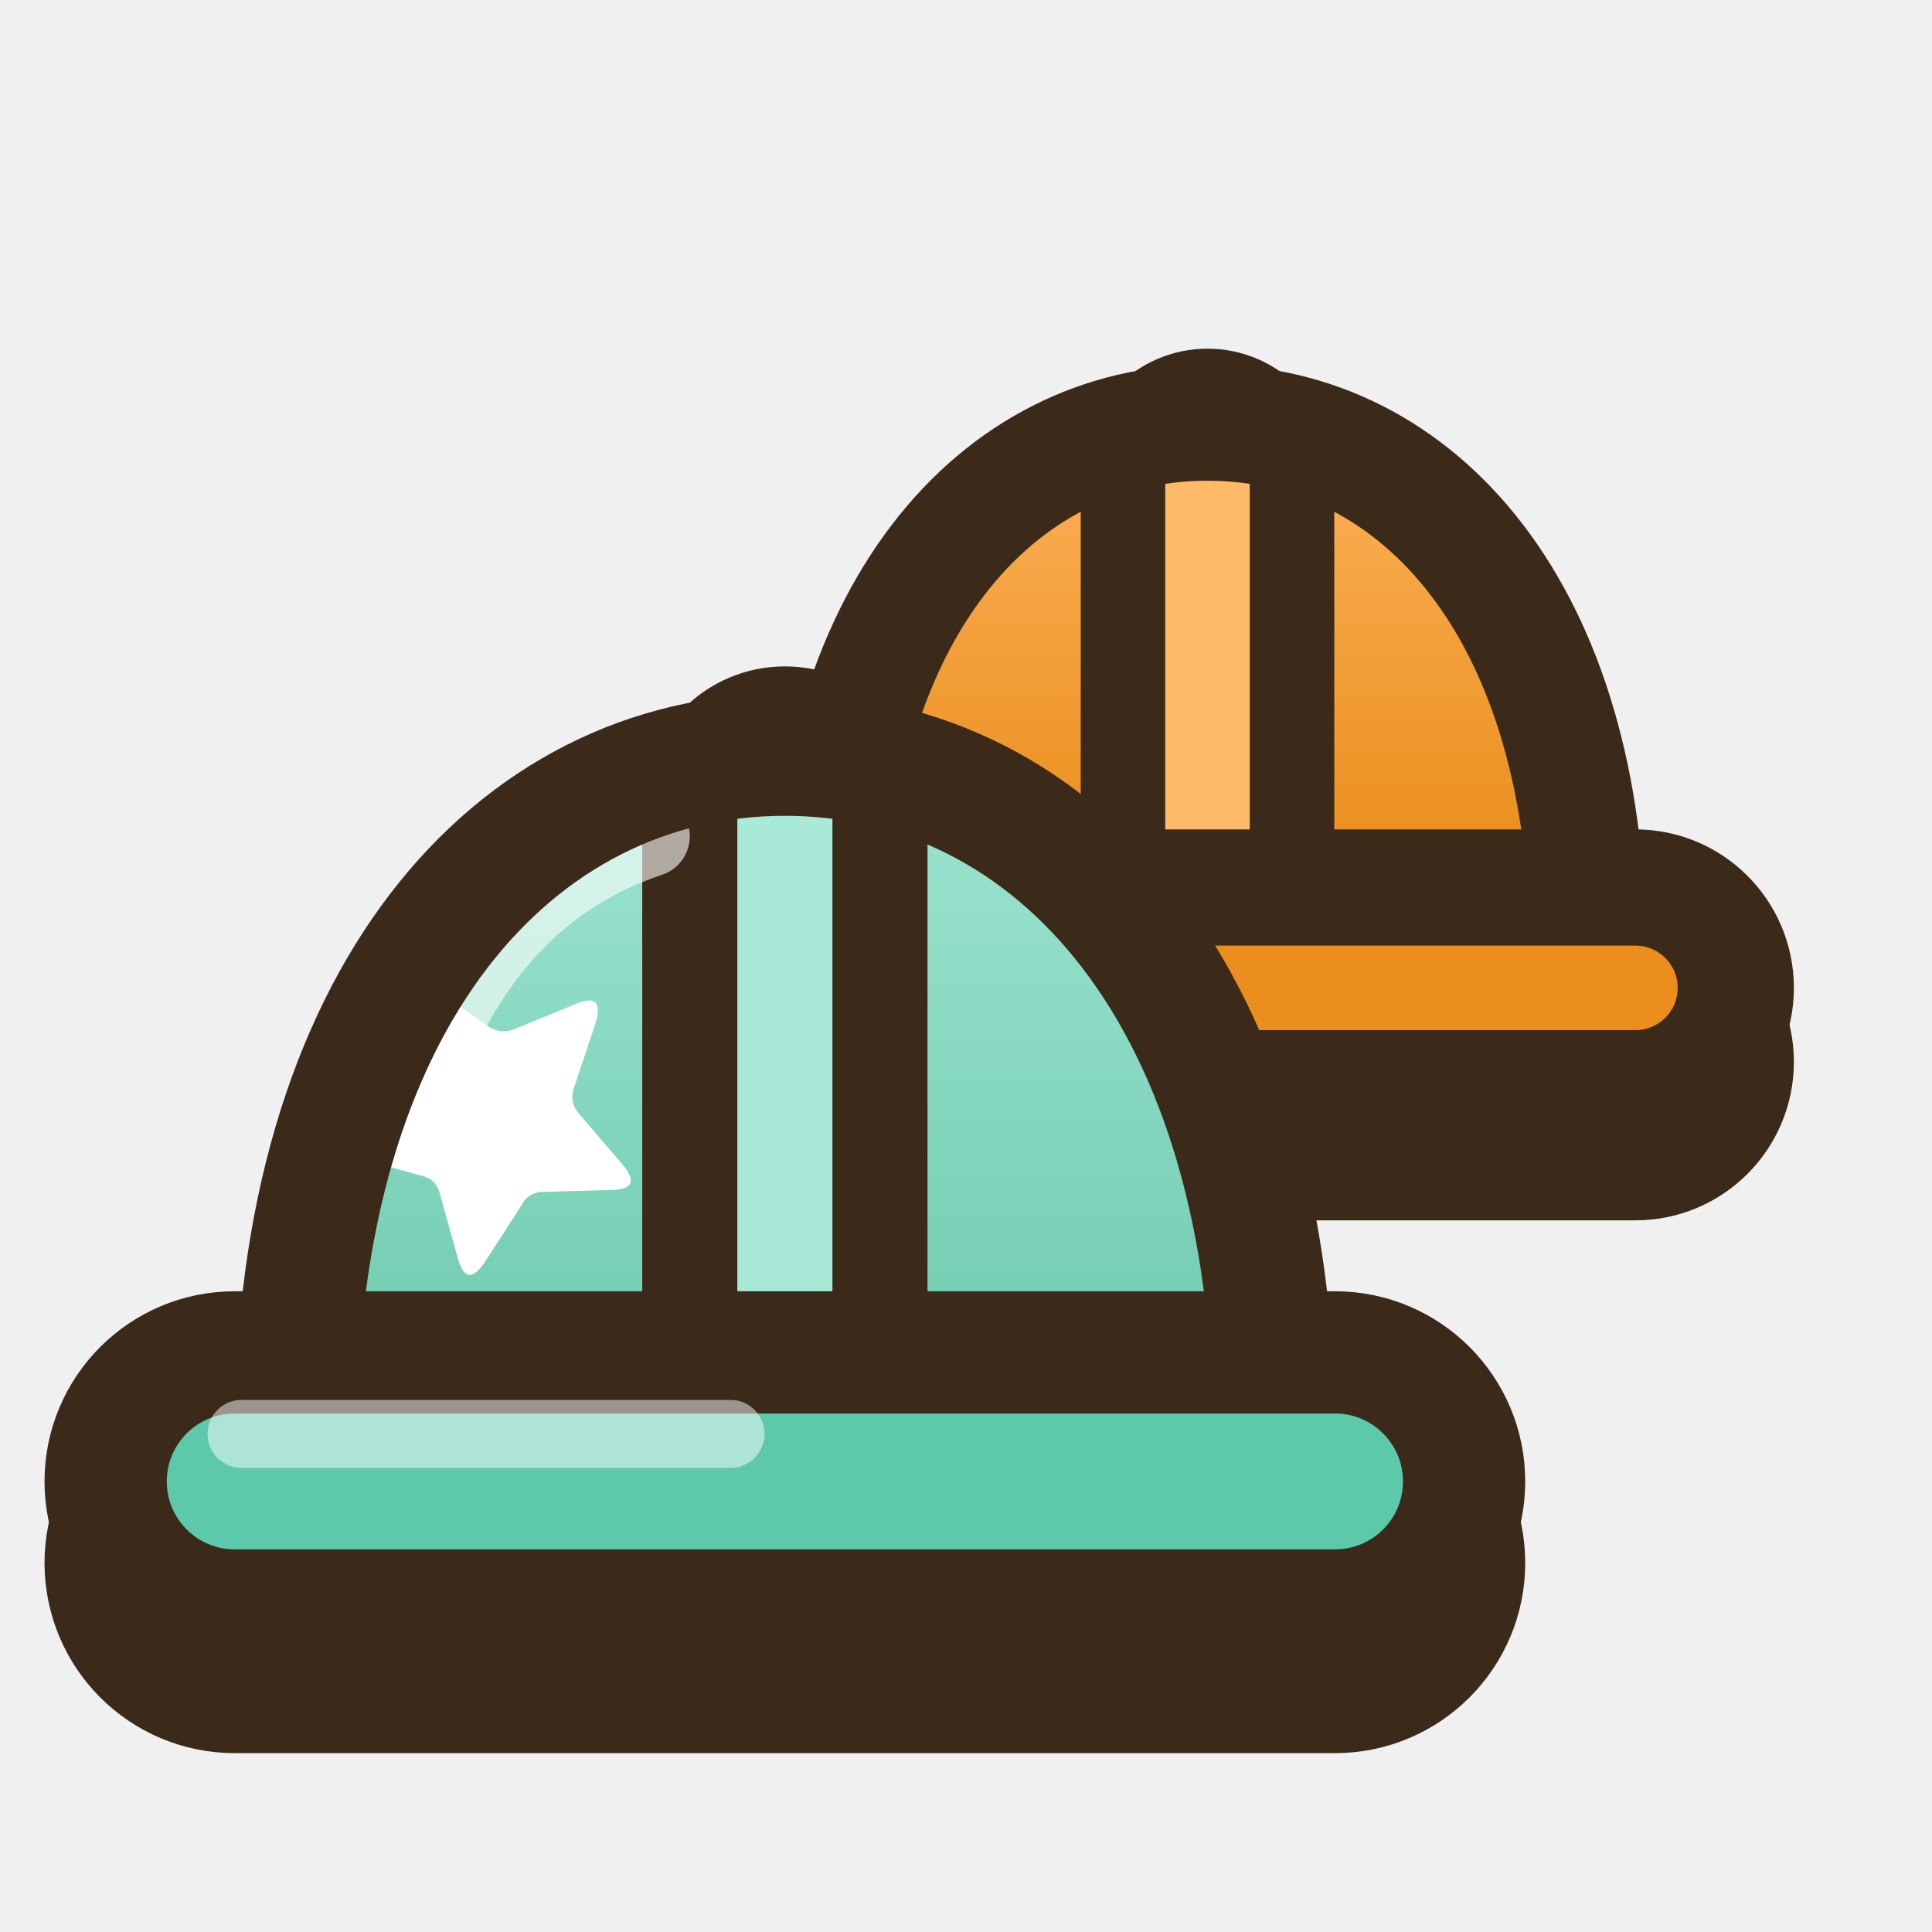
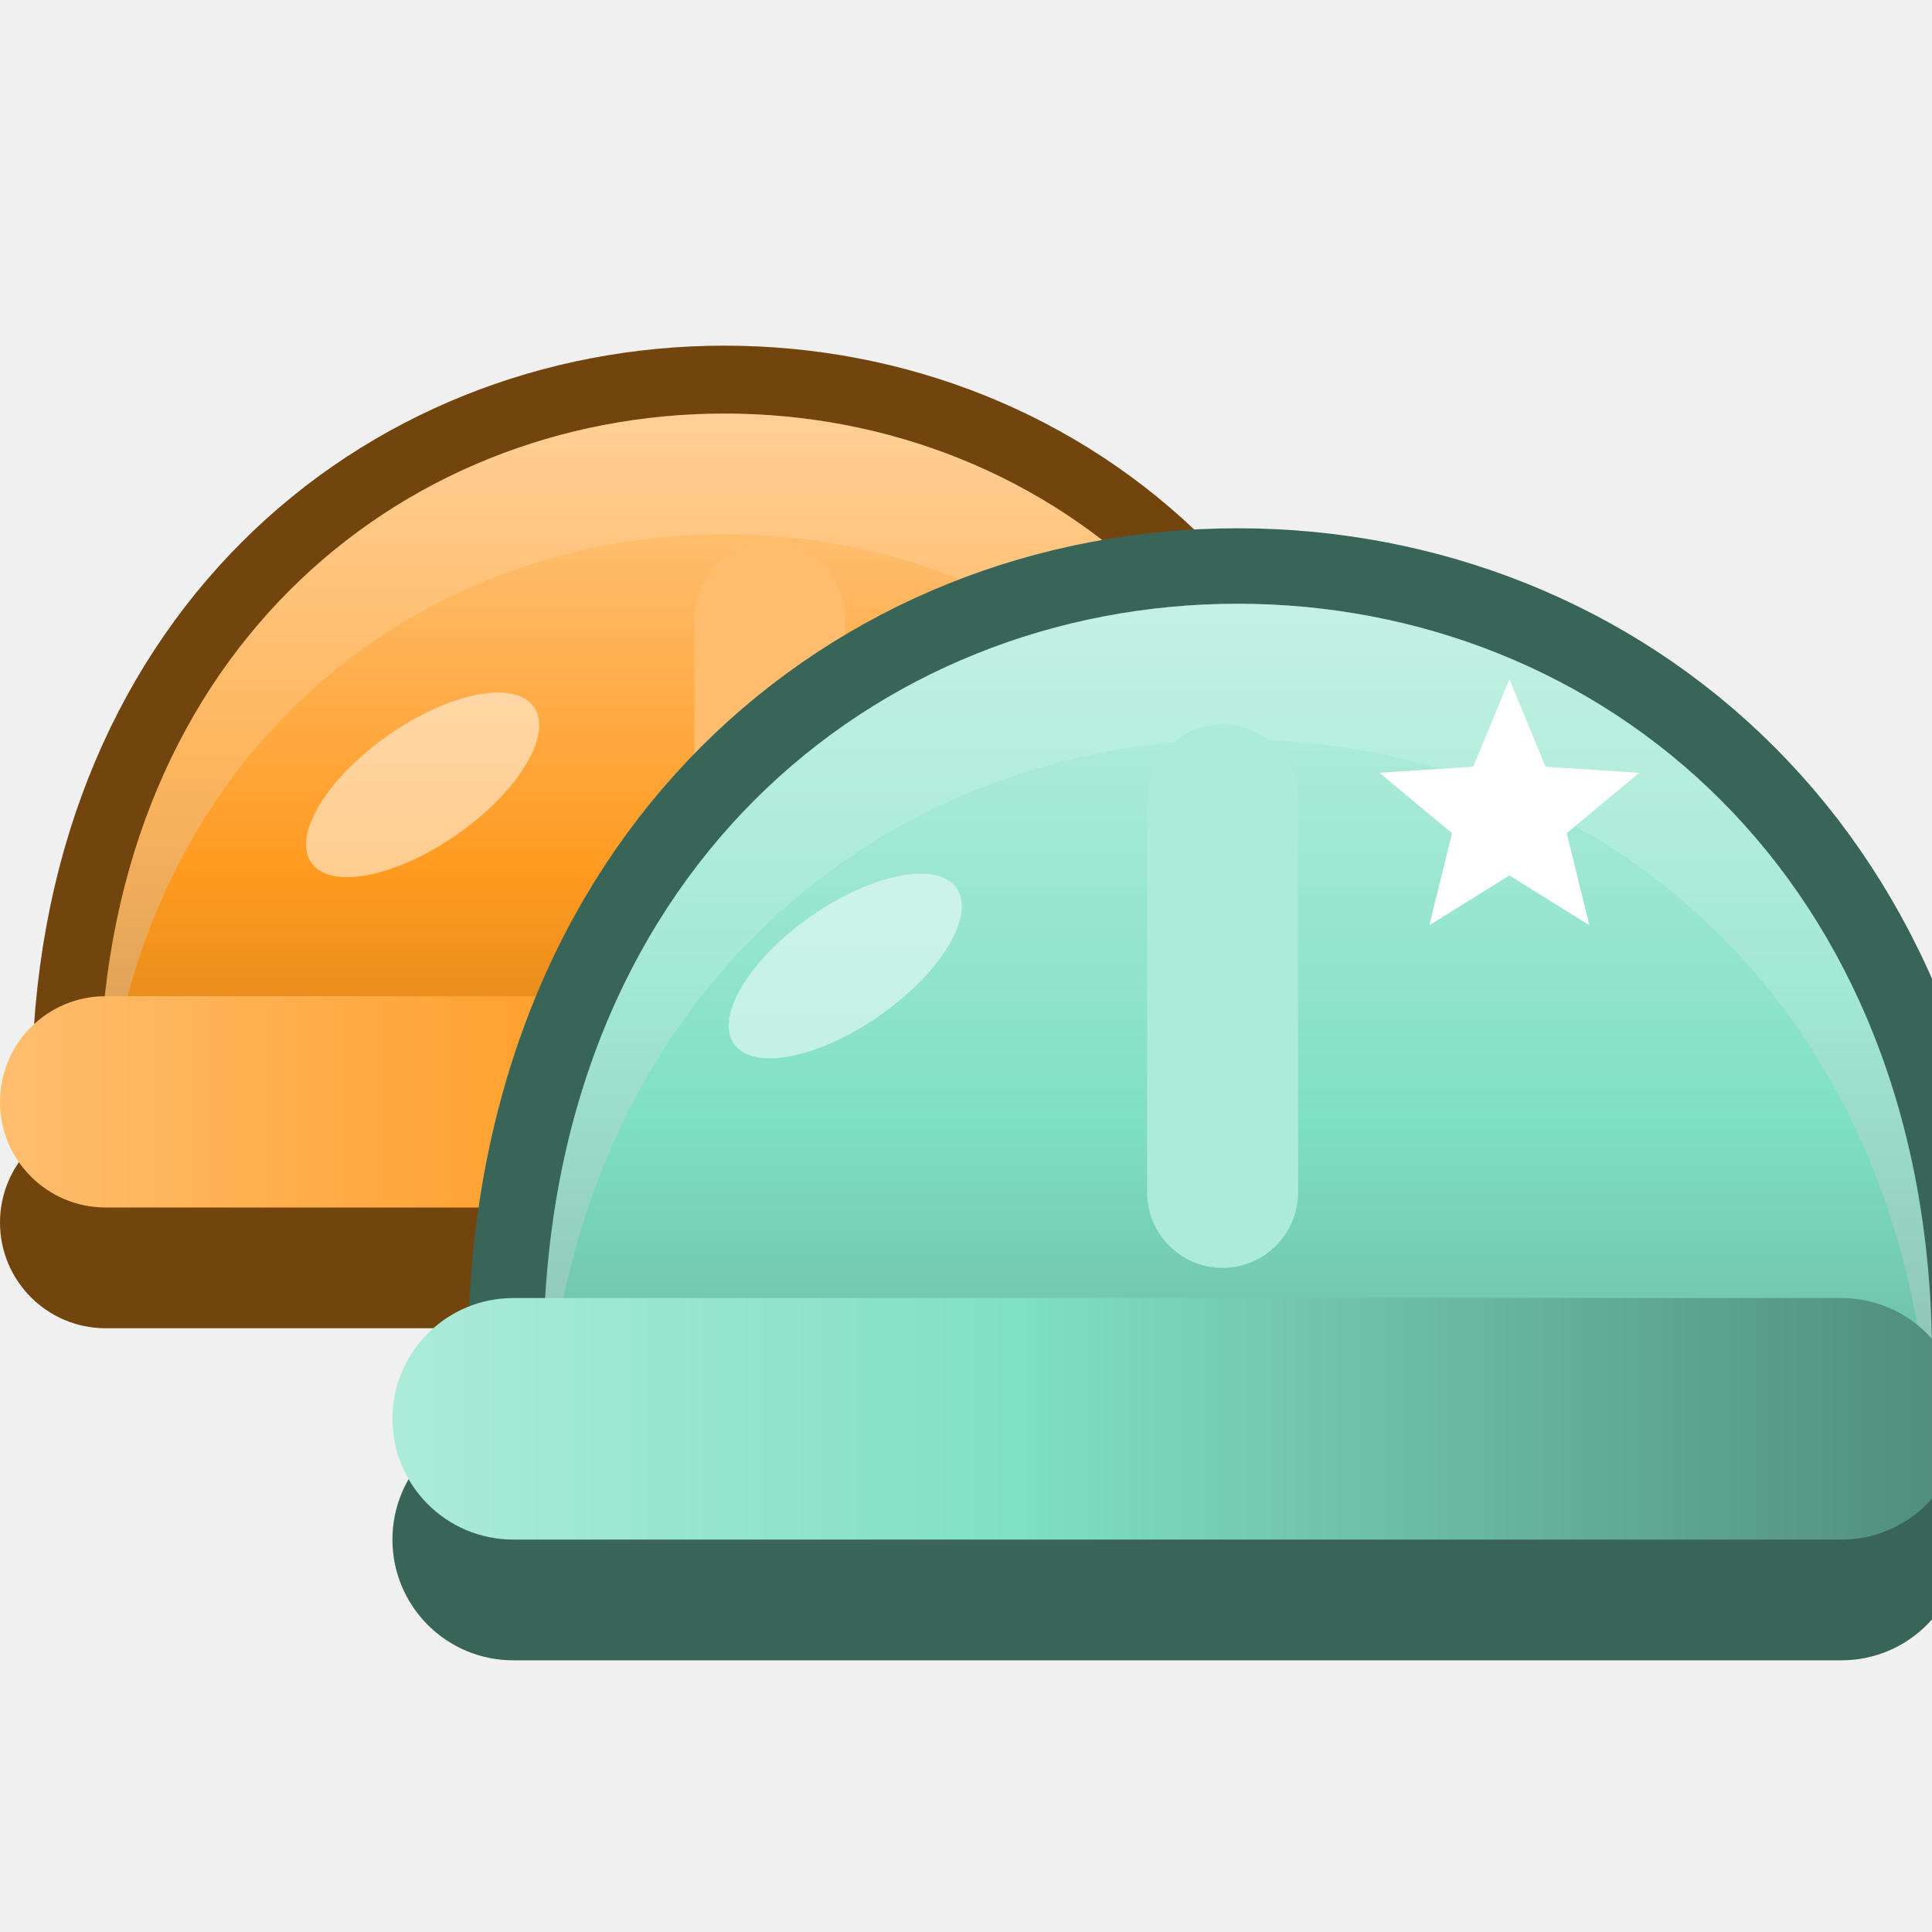
<svg xmlns="http://www.w3.org/2000/svg" viewBox="0 0 128 128" width="128" height="128">
  <defs>
-     <linearGradient id="o" x1="0" y1="0" x2="0" y2="1">
-       <stop offset="0" stop-color="#FFBA67" />
-       <stop offset="1" stop-color="#EB8E1D" />
+     <g id="s60">
+       <path d="M14 76C14 44 36 26 60 26C84 26 106 44 106 76Z" transform="translate(-6 4) scale(.9)" />
+     </g>
+     <path id="p61" d="M14 76C14 44 36 26 60 26C84 26 106 44 106 76Z" transform="translate(-6 4) scale(.9)" />
+     <clipPath id="cp61">
+       <use href="#p61" />
+     </clipPath>
+     <linearGradient id="gp61" x1="0" y1="0" x2="0" y2="1">
+       <stop offset="0" stop-color="#FFBD6D" />
+       <stop offset="0.5" stop-color="#FF9A1F" />
+       <stop offset="1" stop-color="#C77818" />
    </linearGradient>
-     <linearGradient id="t" x1="0" y1="0" x2="0" y2="1">
-       <stop offset="0" stop-color="#A8EAD7" />
-       <stop offset="1" stop-color="#75CEB4" />
+     <g id="s62">
+       <path d="M14 76C14 44 36 26 60 26C84 26 106 44 106 76Z" transform="translate(22 14)" />
+     </g>
+     <path id="p63" d="M14 76C14 44 36 26 60 26C84 26 106 44 106 76Z" transform="translate(22 14)" />
+     <clipPath id="cp63">
+       <use href="#p63" />
+     </clipPath>
+     <linearGradient id="gp63" x1="0" y1="0" x2="0" y2="1">
+       <stop offset="0" stop-color="#ACEBD9" />
+       <stop offset="0.5" stop-color="#7FE0C4" />
+       <stop offset="1" stop-color="#63AF99" />
    </linearGradient>
-     <path id="d" d="M-36 10C-36-22-20-40 0-40C20-40 36-22 36 10Z" />
-     <rect id="r" x="-50" y="4" width="100" height="19" rx="9.5" />
-     <clipPath id="cd">
-       <use href="#d" />
-     </clipPath>
+     <linearGradient id="gOb" x1="0" y1="0" x2="1" y2="0">
+       <stop offset="0" stop-color="#FFBD6D" />
+       <stop offset=".4" stop-color="#FF9A1F" />
+       <stop offset="1" stop-color="#9E5F13" />
+     </linearGradient>
+     <linearGradient id="gMb" x1="0" y1="0" x2="1" y2="0">
+       <stop offset="0" stop-color="#ACEBD9" />
+       <stop offset=".4" stop-color="#7FE0C4" />
+       <stop offset="1" stop-color="#4F8B7A" />
+     </linearGradient>
  </defs>
-   <g transform="translate(80 56) scale(.7)" stroke="#3B2A1A" stroke-width="11">
-     <g transform="translate(0 7)" fill="#3B2A1A">
-       <use href="#d" />
-       <use href="#r" />
-     </g>
-     <use href="#d" fill="url(#o)" stroke="none" />
-     <g clip-path="url(#cd)" stroke="none">
-       <use href="#d" fill="#AD6915" fill-opacity=".35" />
-       <use href="#d" y="-9" fill="url(#o)" />
-     </g>
-     <rect x="-8" y="-43" width="16" height="50" rx="8" fill="#FFBA67" stroke-width="8" />
-     <use href="#d" fill="none" />
-     <use href="#r" fill="#EB8E1D" />
-     <path d="M-40 10H-4" stroke="#FFFFFF" stroke-opacity=".5" stroke-width="5" stroke-linecap="round" />
+   <use href="#s60" fill="#73450E" stroke="#73450E" stroke-width="10" stroke-linejoin="round" stroke-linecap="round" transform="translate(0 6)" />
+   <use href="#s60" fill="#73450E" stroke="#73450E" stroke-width="10" stroke-linejoin="round" stroke-linecap="round" />
+   <use href="#p61" fill="url(#gp61)" />
+   <g clip-path="url(#cp61)">
+     <use href="#p61" fill="#FFFFFF" fill-opacity="0.28" />
+     <use href="#p61" fill="url(#gp61)" transform="translate(0 8)" />
  </g>
-   <g transform="translate(52 86) scale(.9)" stroke="#3B2A1A" stroke-width="9">
-     <g transform="translate(0 6)" fill="#3B2A1A">
-       <use href="#d" />
-       <use href="#r" />
-     </g>
-     <use href="#d" fill="url(#t)" stroke="none" />
-     <g clip-path="url(#cd)" stroke="none">
-       <use href="#d" fill="#569885" fill-opacity=".35" />
-       <use href="#d" y="-9" fill="url(#t)" />
-     </g>
-     <rect x="-7" y="-43" width="14" height="50" rx="7" fill="#A8EAD7" stroke-width="7" />
-     <path d="M-20-12Q-20-14-18.4-13L-15.3-10.8Q-14.6-10.3-13.8-10.6L-10.4-12Q-8.6-12.8-9.2-10.9L-10.4-7.3Q-10.7-6.5-10.1-5.8L-7.7-3Q-6.4-1.5-8.4-1.5L-12.1-1.4Q-13-1.4-13.4-.6L-15.4 2.5Q-16.5 4.2-17 2.3L-18-1.3Q-18.2-2.1-19-2.3L-22.6-3.3Q-24.5-3.8-22.8-4.9L-19.7-6.9Q-19-7.3-19-8.2Z" fill="#FFFFFF" stroke="none" transform="translate(-2 -6) scale(1.3)" />
-     <path d="M-27-16Q-22-30-10-34" fill="none" stroke="#FFFFFF" stroke-opacity=".6" stroke-width="6" stroke-linecap="round" />
-     <use href="#d" fill="none" />
-     <use href="#r" fill="#5CC9AB" />
-     <path d="M-40 10H-4" stroke="#FFFFFF" stroke-opacity=".5" stroke-width="5" stroke-linecap="round" />
+   <rect x="0" y="68" width="110" height="14" rx="7" fill="#73450E" transform="translate(0 6)" />
+   <rect x="0" y="66" width="110" height="14" rx="7" fill="url(#gOb)" />
+   <rect x="46" y="36" width="10" height="34" rx="5" fill="#FFBD6D" />
+   <ellipse cx="28" cy="52" rx="9" ry="4" transform="rotate(-35 28 52)" fill="#FFFFFF" fill-opacity="0.5" />
+   <use href="#s62" fill="#396558" stroke="#396558" stroke-width="10" stroke-linejoin="round" stroke-linecap="round" transform="translate(0 6)" />
+   <use href="#s62" fill="#396558" stroke="#396558" stroke-width="10" stroke-linejoin="round" stroke-linecap="round" />
+   <use href="#p63" fill="url(#gp63)" />
+   <g clip-path="url(#cp63)">
+     <use href="#p63" fill="#FFFFFF" fill-opacity="0.28" />
+     <use href="#p63" fill="url(#gp63)" transform="translate(0 9)" />
  </g>
+   <rect x="26" y="88" width="104" height="16" rx="8" fill="#396558" transform="translate(0 6)" />
+   <rect x="26" y="86" width="104" height="16" rx="8" fill="url(#gMb)" />
+   <rect x="76" y="48" width="10" height="36" rx="5" fill="#ACEBD9" />
+   <path d="M100 45L102.4 50.8L108.6 51.2L103.8 55.2L105.3 61.3L100 58L94.7 61.3L96.2 55.2L91.4 51.2L97.6 50.8Z" fill="#FFFFFF" />
+   <ellipse cx="56" cy="64" rx="9" ry="4" transform="rotate(-35 56 64)" fill="#FFFFFF" fill-opacity="0.5" />
</svg>
